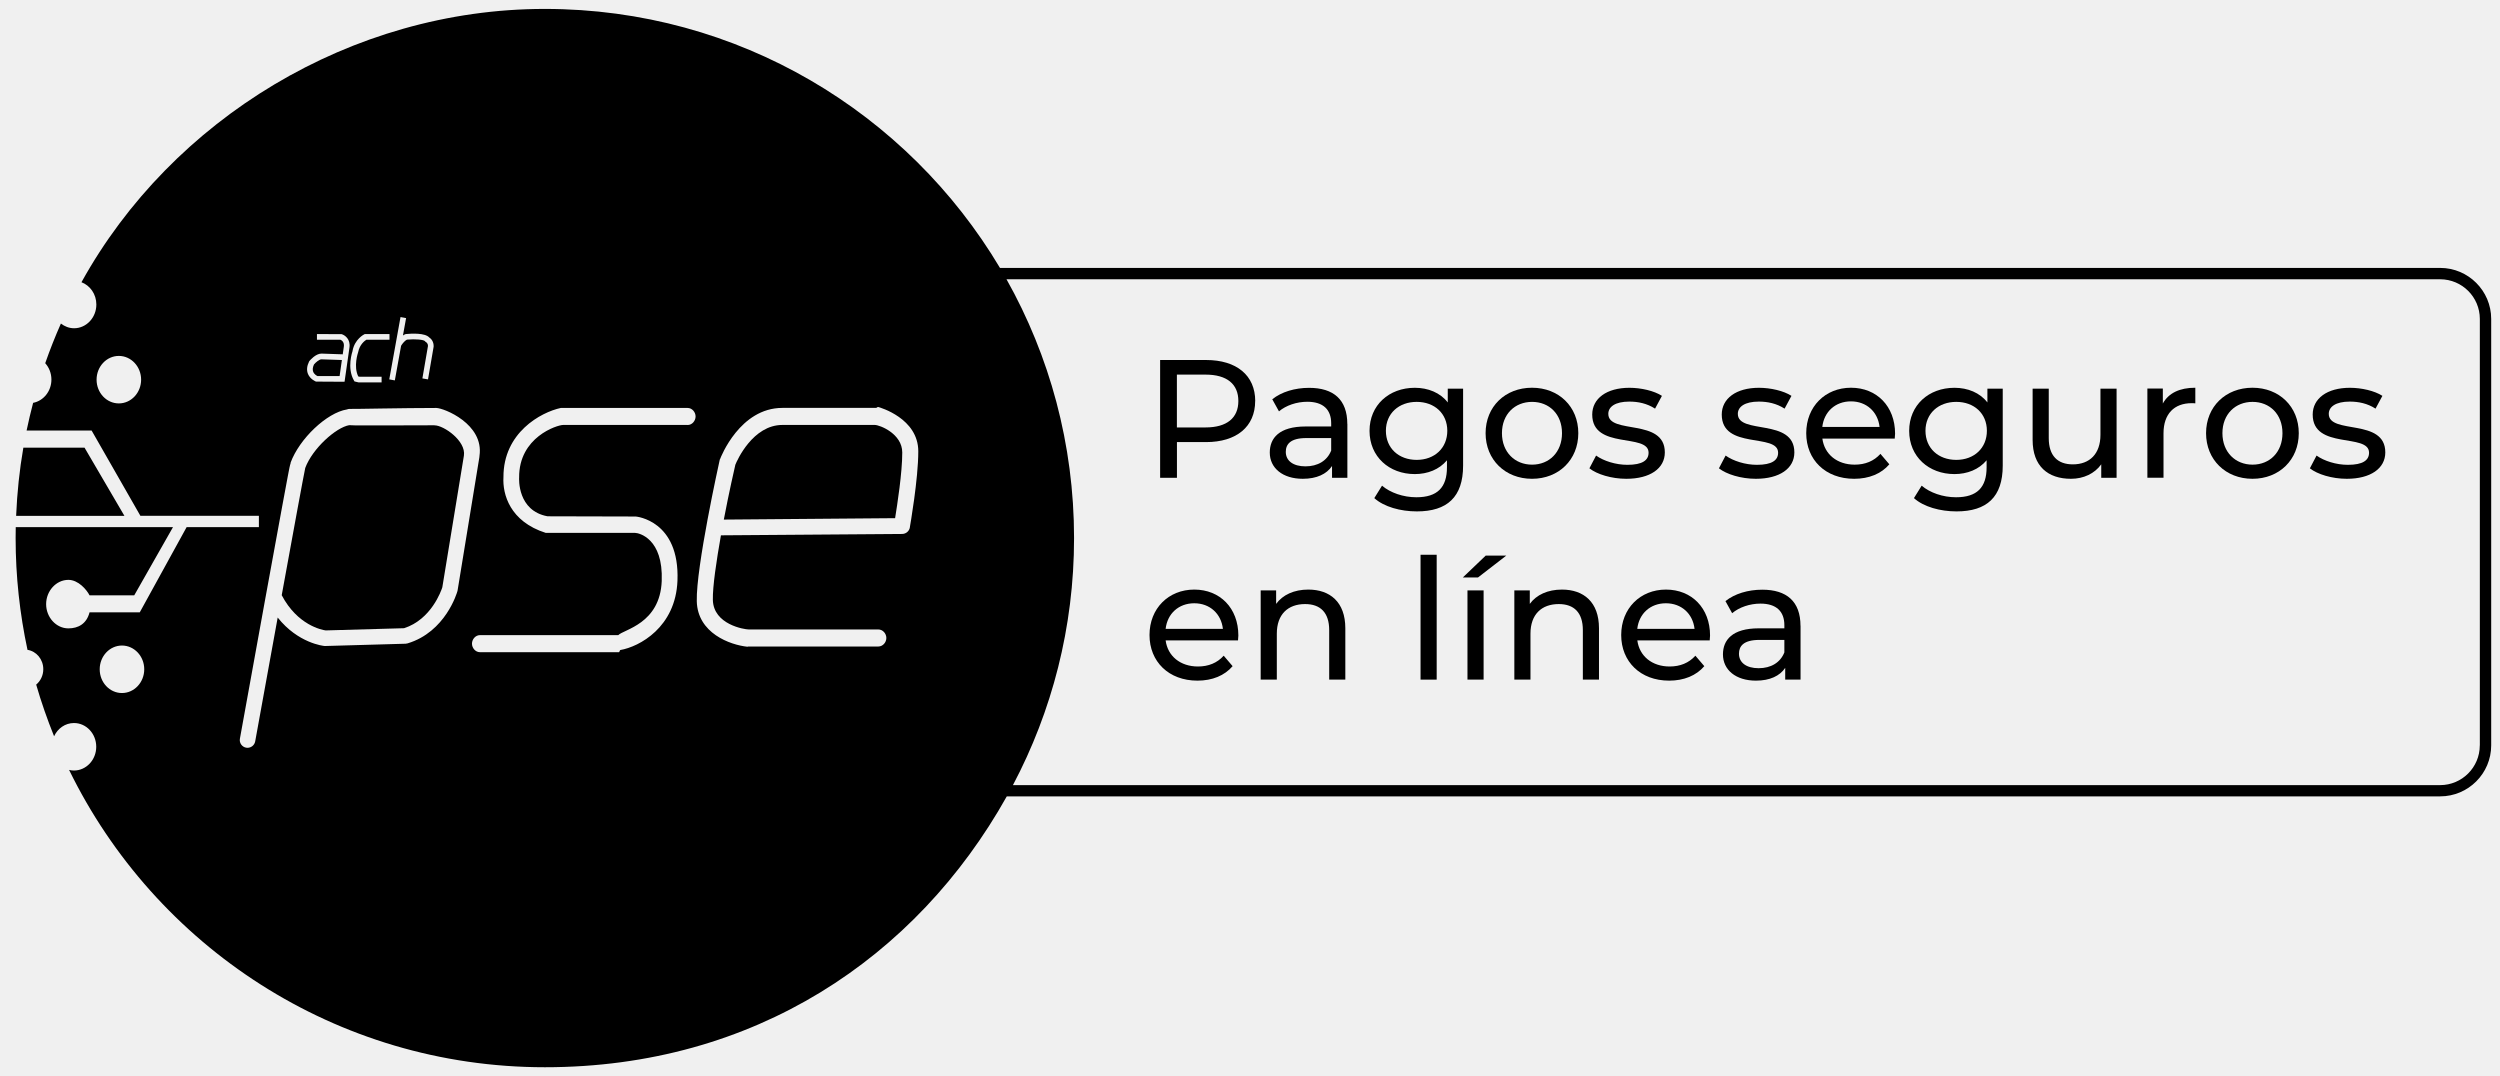
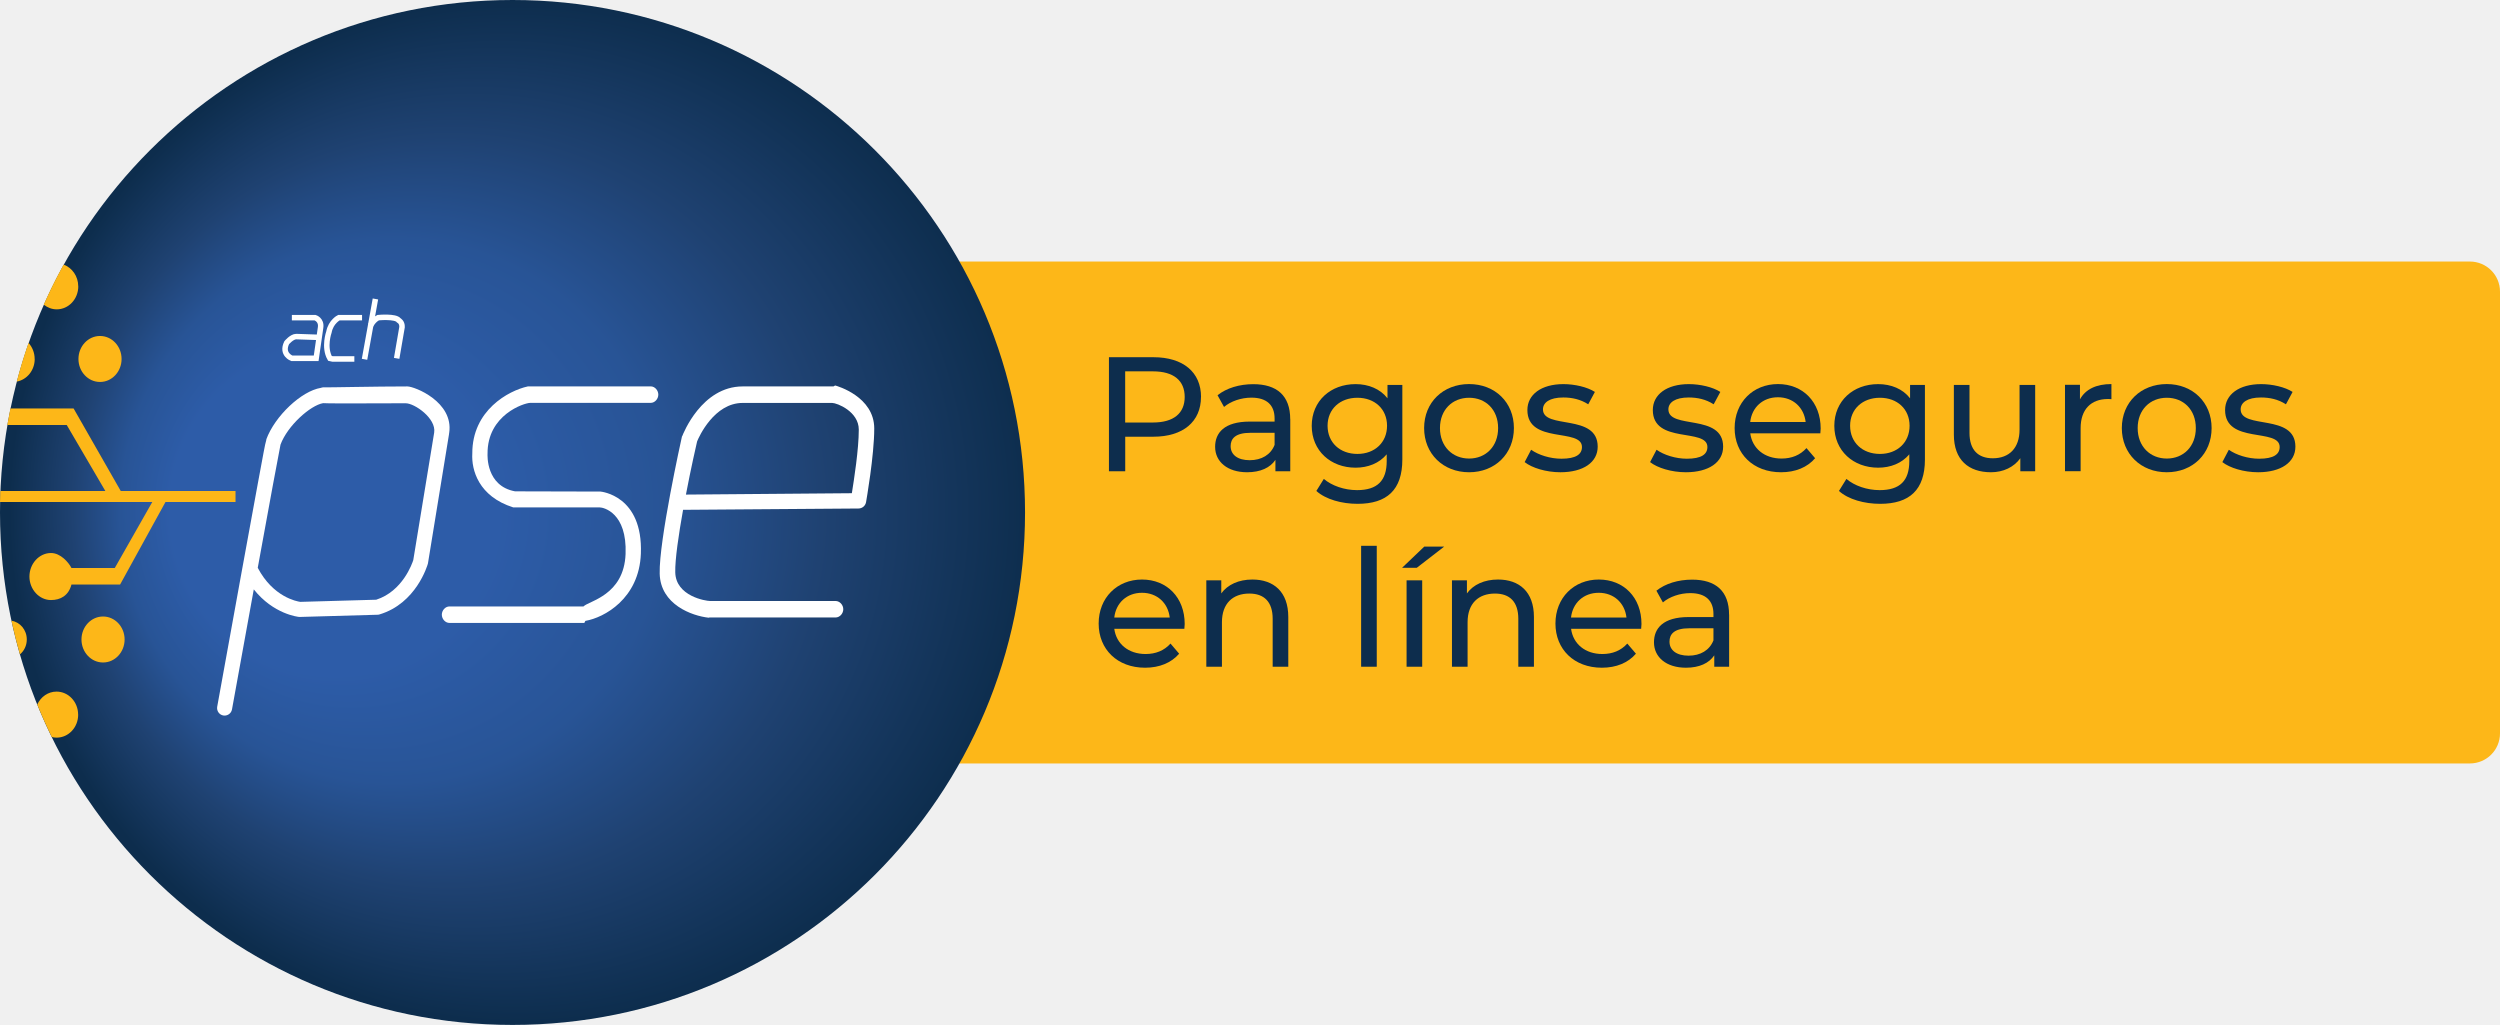
- <svg xmlns="http://www.w3.org/2000/svg" id="PSE" viewBox="0 0 440.06 189.26">
-   <g>
-     <path d="M220.94,70.59c0,4.5-3.26,7.23-8.65,7.23h-5.12v6.28h-2.96v-20.73h8.09c5.39,0,8.65,2.72,8.65,7.23h0ZM217.98,70.59c0-2.96-1.98-4.65-5.78-4.65h-5.04v9.3h5.04c3.79,0,5.78-1.69,5.78-4.65Z" />
-     <path d="M237.17,74.62v9.48h-2.7v-2.07c-.95,1.42-2.7,2.25-5.15,2.25-3.55,0-5.81-1.9-5.81-4.62,0-2.52,1.63-4.59,6.31-4.59h4.5v-.56c0-2.4-1.39-3.79-4.21-3.79-1.87,0-3.76.65-4.98,1.69l-1.18-2.13c1.63-1.3,3.97-2.01,6.49-2.01,4.29,0,6.72,2.07,6.72,6.37v-.02ZM234.32,79.3v-2.19h-4.38c-2.81,0-3.61,1.1-3.61,2.43,0,1.57,1.3,2.55,3.46,2.55s3.82-.98,4.53-2.78h0Z" />
-     <path d="M257.54,68.4v13.56c0,5.54-2.81,8.06-8.14,8.06-2.87,0-5.78-.8-7.49-2.34l1.36-2.19c1.45,1.24,3.73,2.04,6.04,2.04,3.7,0,5.39-1.72,5.39-5.27v-1.24c-1.36,1.63-3.41,2.43-5.66,2.43-4.53,0-7.97-3.08-7.97-7.61s3.44-7.58,7.97-7.58c2.34,0,4.47.86,5.8,2.58v-2.43h2.7ZM254.76,75.83c0-3.05-2.25-5.09-5.39-5.09s-5.42,2.04-5.42,5.09,2.25,5.12,5.42,5.12,5.39-2.1,5.39-5.12Z" />
-     <path d="M261.5,76.25c0-4.68,3.46-8,8.17-8s8.15,3.32,8.15,8-3.44,8.03-8.15,8.03-8.17-3.35-8.17-8.03ZM274.95,76.25c0-3.35-2.25-5.51-5.27-5.51s-5.3,2.16-5.3,5.51,2.28,5.54,5.3,5.54,5.27-2.19,5.27-5.54Z" />
-     <path d="M279.77,82.44l1.18-2.25c1.33.95,3.46,1.63,5.51,1.63,2.64,0,3.73-.8,3.73-2.13,0-3.52-9.92-.47-9.92-6.72,0-2.81,2.52-4.71,6.55-4.71,2.04,0,4.35.53,5.72,1.42l-1.21,2.25c-1.42-.92-2.99-1.24-4.53-1.24-2.49,0-3.7.92-3.7,2.16,0,3.7,9.95.68,9.95,6.78,0,2.84-2.61,4.65-6.78,4.65-2.61,0-5.18-.8-6.49-1.84h-.01Z" />
-     <path d="M302.57,82.44l1.18-2.25c1.33.95,3.46,1.63,5.51,1.63,2.64,0,3.73-.8,3.73-2.13,0-3.52-9.92-.47-9.92-6.72,0-2.81,2.52-4.71,6.55-4.71,2.04,0,4.35.53,5.72,1.42l-1.21,2.25c-1.42-.92-2.99-1.24-4.53-1.24-2.49,0-3.7.92-3.7,2.16,0,3.7,9.95.68,9.95,6.78,0,2.84-2.61,4.65-6.78,4.65-2.61,0-5.18-.8-6.49-1.84h-.01Z" />
-     <path d="M333.52,77.2h-12.74c.36,2.75,2.58,4.59,5.69,4.59,1.84,0,3.38-.62,4.53-1.9l1.57,1.84c-1.42,1.66-3.58,2.55-6.19,2.55-5.06,0-8.44-3.35-8.44-8.03s3.35-8,7.88-8,7.76,3.26,7.76,8.09c0,.24-.03.59-.06.86h0ZM320.78,75.15h10.07c-.3-2.64-2.28-4.5-5.04-4.5s-4.74,1.84-5.04,4.5h.01Z" />
-     <path d="M352.53,68.4v13.56c0,5.54-2.81,8.06-8.14,8.06-2.87,0-5.78-.8-7.49-2.34l1.36-2.19c1.45,1.24,3.73,2.04,6.04,2.04,3.7,0,5.39-1.72,5.39-5.27v-1.24c-1.36,1.63-3.41,2.43-5.66,2.43-4.53,0-7.97-3.08-7.97-7.61s3.44-7.58,7.97-7.58c2.34,0,4.47.86,5.8,2.58v-2.43h2.7ZM349.74,75.83c0-3.05-2.25-5.09-5.39-5.09s-5.42,2.04-5.42,5.09,2.25,5.12,5.42,5.12,5.39-2.1,5.39-5.12Z" />
-     <path d="M372.57,68.4v15.7h-2.7v-2.37c-1.16,1.63-3.11,2.55-5.33,2.55-4.06,0-6.75-2.22-6.75-6.84v-9.03h2.84v8.71c0,3.08,1.54,4.62,4.24,4.62,2.96,0,4.86-1.84,4.86-5.21v-8.12h2.84Z" />
-     <path d="M386.43,68.25v2.75c-.24-.03-.44-.03-.65-.03-3.05,0-4.95,1.87-4.95,5.3v7.82h-2.84v-15.7h2.72v2.64c1.01-1.84,2.96-2.78,5.72-2.78Z" />
-     <path d="M388.32,76.25c0-4.68,3.46-8,8.17-8s8.15,3.32,8.15,8-3.44,8.03-8.15,8.03-8.17-3.35-8.17-8.03ZM401.77,76.25c0-3.35-2.25-5.51-5.27-5.51s-5.3,2.16-5.3,5.51,2.28,5.54,5.3,5.54,5.27-2.19,5.27-5.54Z" />
-     <path d="M406.59,82.44l1.18-2.25c1.33.95,3.46,1.63,5.51,1.63,2.64,0,3.73-.8,3.73-2.13,0-3.52-9.92-.47-9.92-6.72,0-2.81,2.52-4.71,6.55-4.71,2.04,0,4.35.53,5.72,1.42l-1.21,2.25c-1.42-.92-2.99-1.24-4.53-1.24-2.49,0-3.7.92-3.7,2.16,0,3.7,9.95.68,9.95,6.78,0,2.84-2.61,4.65-6.78,4.65-2.61,0-5.18-.8-6.49-1.84h-.01Z" />
-     <path d="M217.92,112.73h-12.74c.36,2.75,2.58,4.59,5.69,4.59,1.84,0,3.38-.62,4.53-1.9l1.57,1.84c-1.42,1.66-3.58,2.55-6.19,2.55-5.06,0-8.44-3.35-8.44-8.03s3.35-8,7.88-8,7.76,3.26,7.76,8.09c0,.24-.03.59-.06.86ZM205.19,110.69h10.07c-.3-2.64-2.28-4.5-5.04-4.5s-4.74,1.84-5.04,4.5h0Z" />
-     <path d="M236.81,110.6v9.03h-2.84v-8.71c0-3.08-1.54-4.59-4.24-4.59-3.02,0-4.98,1.81-4.98,5.21v8.09h-2.84v-15.7h2.72v2.37c1.16-1.6,3.17-2.52,5.66-2.52,3.82,0,6.52,2.19,6.52,6.81h0Z" />
-     <path d="M250.05,97.65h2.84v21.98h-2.84v-21.98Z" />
-     <path d="M261.53,97.8h3.61l-4.98,3.85h-2.67l4.03-3.85h.01ZM258.31,103.93h2.84v15.7h-2.84v-15.7Z" />
-     <path d="M281.46,110.6v9.03h-2.84v-8.71c0-3.08-1.54-4.59-4.24-4.59-3.02,0-4.98,1.81-4.98,5.21v8.09h-2.84v-15.7h2.72v2.37c1.16-1.6,3.17-2.52,5.66-2.52,3.82,0,6.52,2.19,6.52,6.81h0Z" />
-     <path d="M300.95,112.73h-12.74c.36,2.75,2.58,4.59,5.69,4.59,1.84,0,3.38-.62,4.53-1.9l1.57,1.84c-1.42,1.66-3.58,2.55-6.19,2.55-5.06,0-8.44-3.35-8.44-8.03s3.35-8,7.88-8,7.76,3.26,7.76,8.09c0,.24-.03.59-.06.86h0ZM288.21,110.69h10.07c-.3-2.64-2.28-4.5-5.04-4.5s-4.74,1.84-5.04,4.5h.01Z" />
-     <path d="M316.94,110.15v9.48h-2.7v-2.07c-.95,1.42-2.7,2.25-5.15,2.25-3.55,0-5.81-1.9-5.81-4.62,0-2.52,1.63-4.59,6.31-4.59h4.5v-.56c0-2.4-1.39-3.79-4.21-3.79-1.87,0-3.76.65-4.98,1.69l-1.18-2.13c1.63-1.3,3.97-2.01,6.49-2.01,4.29,0,6.72,2.07,6.72,6.37v-.02ZM314.09,114.83v-2.19h-4.38c-2.81,0-3.61,1.1-3.61,2.43,0,1.57,1.3,2.55,3.46,2.55s3.82-.98,4.53-2.78h0Z" />
+ <svg xmlns="http://www.w3.org/2000/svg" id="PSE" viewBox="0 0 454.42 186.31">
+   <defs>
+     <radialGradient id="Degradado_sin_nombre" data-name="Degradado sin nombre" cx="94.82" cy="-168.35" fx="44.64" fy="-168.35" r="93.16" gradientTransform="translate(0 -75.53) scale(1 -1)" gradientUnits="userSpaceOnUse">
+       <stop offset=".32" stop-color="#2d5ca8" />
+       <stop offset=".53" stop-color="#285496" />
+       <stop offset=".73" stop-color="#1f4272" />
+       <stop offset="1" stop-color="#0d2d4d" />
+     </radialGradient>
+   </defs>
+   <rect x="99.99" y="47.54" width="354.43" height="91.23" rx="5.47" ry="5.47" fill="#fdb718" />
+   <ellipse id="Circle" cx="93.16" cy="93.15" rx="93.16" ry="93.15" fill="url(#Degradado_sin_nombre)" />
+   <g id="PSE-2" data-name="PSE">
+     <path d="M118.28,70.24h-22.05c-.1,0-.2-.01-.29,0-3.51.76-10.12,4.35-10.09,12.18-.18,3.01,1.14,7.81,7.44,9.81h15.72c.7,0,4.99.98,4.7,8.47-.29,7.55-6.72,8.53-7.65,9.53h-24.36c-.77,0-1.39.73-1.39,1.5s.62,1.5,1.39,1.5h24.49c.08,0,.16-.37.24-.38,3.34-.57,9.75-4,10.06-12.21.4-10.61-7.27-11.28-7.35-11.29.01,0-15.52-.04-15.52-.04-5.3-.97-5.01-6.6-5-6.84,0-.03,0,.05,0,.02-.06-7.11,6.7-9.26,7.76-9.26h21.89c.77,0,1.39-.73,1.39-1.5,0-.77-.62-1.5-1.39-1.5Z" fill="#fff" />
+     <path d="M151.86,70.08c-.13-.04-.26.16-.39.16h-16.48c-7.46,0-10.83,8.64-10.97,9.01-.02.06-.04.02-.06.08-.17.77-4.19,18.94-4.05,24.93.13,5.64,5.88,7.69,8.9,8.02.05,0,.1-.04.15-.04h22.91c.78,0,1.41-.72,1.41-1.5s-.63-1.5-1.41-1.5h-22.82c-.72,0-6.21-.84-6.31-5.21-.05-2.34.61-6.83,1.42-11.36l31.88-.24c.68,0,1.26-.48,1.38-1.15.06-.35,1.49-8.5,1.49-13.39,0-5.82-6.76-7.72-7.05-7.81ZM154.83,89.65l-30.15.25c.93-4.91,1.87-8.94,2.03-9.66.32-.81,3.09-7,8.29-7h16.26c.88,0,4.84,1.56,4.84,4.85,0,3.61-.87,9.11-1.26,11.56Z" fill="#fff" />
+     <path d="M81.65,78.68c.83-5.63-6.28-8.44-7.61-8.44h0c-5.74,0-14.43.2-15.34.17-.12-.01-.25.07-.37.09-3.55.57-8.38,5.14-9.93,9.38l.02.03c-.15.47-.29,1.2-.5,2.29-.25,1.32-.6,3.22-1.02,5.49-.84,4.53-1.94,10.57-3.04,16.61-2.2,12.08-4.38,24.16-4.38,24.16-.13.74.36,1.46,1.1,1.59.08.01.16.02.24.02.65,0,1.23-.46,1.35-1.13.92-5.11,2.44-13.47,3.96-21.81,3.58,4.51,8.03,4.99,8.25,5.01.06,0,.11.01.17,0l14.09-.4c.12,0,.24-.02.35-.06,6.68-2,8.69-8.9,8.78-9.2.01-.05.03-.1.03-.15l3.82-23.43s.01-.18.02-.23ZM78.92,78.63l-3.8,23.18c-.2.62-1.94,5.66-6.74,7.2l-13.8.39c-.64-.09-4.94-.88-7.73-6.19,2.03-11.15,3.9-21.32,4.14-22.4,1.28-3.44,5.42-7.13,7.74-7.53.53.03,1.24.03,2.24.04,1.45,0,3.39,0,5.33,0,3.21,0,6.42-.02,7.43-.02,1.63-.01,5.59,2.75,5.19,5.33Z" fill="#fff" />
+   </g>
+   <g id="Figures">
+     <ellipse cx="18.18" cy="65.25" rx="3.92" ry="4.18" fill="#fdb718" />
+     <path d="M14.22,52.04c0-1.84-1.12-3.38-2.66-3.94-1.31,2.36-2.51,4.79-3.61,7.27.66.53,1.47.86,2.36.86,2.17,0,3.92-1.87,3.92-4.19Z" fill="#fdb718" />
+     <path d="M6.3,65.25c0-1.14-.43-2.16-1.11-2.92-.81,2.3-1.53,4.65-2.15,7.03,1.85-.33,3.27-2.04,3.27-4.11Z" fill="#fdb718" />
+     <ellipse cx="18.73" cy="116.24" rx="3.92" ry="4.18" fill="#fdb718" />
+     <path d="M4.87,116.24c0-1.75-1.22-3.17-2.79-3.41.45,2.07.96,4.11,1.54,6.12.76-.63,1.25-1.61,1.25-2.71Z" fill="#fdb718" />
+     <path d="M14.2,129.89c0-2.31-1.76-4.18-3.92-4.18-1.55,0-2.87.96-3.51,2.35.81,2,1.69,3.97,2.64,5.91.28.07.57.11.88.11,2.17,0,3.92-1.87,3.92-4.18Z" fill="#fdb718" />
+     <path d="M20.86,103.24h-7.87c-.51-1-1.97-2.72-3.72-2.72-2.17,0-3.92,1.96-3.92,4.28s1.76,4.27,3.92,4.27c1.74,0,3.2-.82,3.72-2.82h8.84l8.25-15h12.73v-2h-20.86l-8.57-15H1.89c-.2.99-.39,2-.56,3h10.8l7.02,12H.06c-.03.67-.05,1.33-.06,2h27.68l-6.82,12Z" fill="#fdb718" />
+   </g>
+   <g id="ach">
+     <path d="M53.05,57.74h4.21s1.23.36,1.01,1.81l-.8,5.58h-4.42s-1.96-.72-.94-2.83c0,0,.92-1.12,1.74-1.12l4.05.14" fill="none" stroke="#fff" stroke-miterlimit="10" />
+     <path d="M65.81,57.74h-4.21s-1.45.72-1.81,2.61c0,0-.98,2.76.18,4.79l.49.11h3.95" fill="none" stroke="#fff" stroke-miterlimit="10" />
+     <polyline points="68.24 54.34 67.63 57.74 66.26 65.31" fill="none" stroke="#fff" stroke-miterlimit="10" />
+     <path d="M67.37,59.15s.5-.99,1.37-1.41c0,0,3.17-.31,3.74.49,0,0,.64.31.6,1.22l-.98,5.69" fill="none" stroke="#fff" stroke-miterlimit="10" />
  </g>
  <g>
-     <path d="M429.53,47.16h-253.51C159.77,19.86,129.98,1.57,95.9,1.57S30.22,20.99,14.34,49.68c1.52.57,2.62,2.1,2.62,3.92,0,2.31-1.76,4.18-3.92,4.18-.87,0-1.67-.32-2.32-.83-1.01,2.28-1.93,4.61-2.76,6.98.67.75,1.09,1.76,1.09,2.88,0,2.05-1.39,3.75-3.22,4.1-.42,1.61-.81,3.24-1.15,4.88h11.45l8.58,15h20.86v2h-12.72l-8.25,15h-8.84c-.51,2-1.97,2.82-3.72,2.82-2.17,0-3.92-1.96-3.92-4.27s1.76-4.27,3.92-4.27c1.74,0,3.21,1.72,3.72,2.72h7.87l6.82-12H2.77c0,.64-.02,1.28-.02,1.92,0,6.75.73,13.33,2.09,19.68,1.57.24,2.78,1.67,2.78,3.41,0,1.1-.49,2.07-1.25,2.71.89,3.1,1.96,6.13,3.15,9.09.64-1.38,1.96-2.33,3.5-2.33,2.17,0,3.92,1.87,3.92,4.18s-1.76,4.18-3.92,4.18c-.3,0-.59-.04-.86-.11,15.13,30.99,46.94,52.34,83.75,52.34s65.37-19.23,81.31-47.68h252.31c4.95,0,8.98-4.03,8.98-8.98V56.14c0-4.95-4.03-8.98-8.98-8.98ZM20.92,71.01c-2.17,0-3.92-1.87-3.92-4.18s1.76-4.18,3.92-4.18,3.92,1.87,3.92,4.18-1.76,4.18-3.92,4.18ZM21.47,121.99c-2.17,0-3.92-1.87-3.92-4.18s1.76-4.18,3.92-4.18,3.92,1.87,3.92,4.18-1.76,4.18-3.92,4.18ZM71.48,56l-.55,3.05c.11-.07.23-.14.35-.2l.17-.05c1-.1,3.35-.22,4.11.6.34.22.81.75.77,1.62l-.99,5.76-.99-.17.98-5.69c.02-.48-.3-.67-.33-.69l-.1-.06-.08-.1c-.2-.29-1.7-.42-3.18-.29-.56.3-.93.91-1.04,1.09l-1.1,6.09-.98-.18,1.98-10.97.98.18h0ZM62.06,61.74c.38-2.03,1.99-2.86,2.06-2.89l.11-.05h4.33v1h-4.07c-.29.18-1.19.84-1.45,2.21-.03.09-.85,2.47.02,4.25l.21.05h3.9v1h-4.06l-.71-.17-.11-.19c-1.26-2.2-.26-5.08-.22-5.2h-.01ZM54.4,63.65l.06-.1c.11-.13,1.1-1.31,2.13-1.31l3.74.13.19-1.33c.13-.85-.4-1.16-.61-1.24h-4.12v-1l4.35.02c.57.17,1.59.88,1.37,2.37l-.86,6.01-5.03-.03s-1.02-.39-1.41-1.35c-.26-.64-.2-1.37.19-2.17ZM80.52,104.05c-.08.29-2.09,7.19-8.78,9.2-.11.03-.23.05-.35.06l-14.09.4h-.17c-.22-.02-4.67-.49-8.25-5.01-1.52,8.34-3.03,16.7-3.96,21.8-.12.66-.7,1.13-1.35,1.13-.08,0-.16,0-.24-.02-.74-.13-1.24-.85-1.1-1.59,0,0,2.18-12.08,4.38-24.16,1.1-6.04,2.2-12.08,3.04-16.61.42-2.27.77-4.16,1.02-5.48.21-1.09.34-1.82.5-2.29l-.02-.03c1.55-4.23,6.38-8.81,9.93-9.38.13-.02.25-.1.37-.09.91.03,9.6-.17,15.34-.17h0c1.33,0,8.44,2.82,7.61,8.44,0,.05,0,.18-.02.23l-3.83,23.43c0,.05-.02.1-.03.15h0ZM121.03,74.8h-21.89c-1.07,0-7.82,2.15-7.76,9.26,0,.03,0-.05,0-.02-.02.25-.3,5.87,5,6.84,0,0,15.53.04,15.52.04.08,0,7.76.68,7.35,11.29-.31,8.21-6.72,11.64-10.06,12.21-.08.01-.16.38-.23.38h-24.49c-.77,0-1.39-.73-1.39-1.5s.62-1.5,1.39-1.5h24.36c.93-1,7.36-1.98,7.65-9.53.29-7.49-4.01-8.47-4.7-8.47h-15.72c-6.3-2-7.62-6.8-7.44-9.81-.03-7.83,6.58-11.42,10.09-12.18.1-.02.2,0,.29,0h22.05c.77,0,1.39.73,1.39,1.5s-.62,1.5-1.39,1.5h-.02ZM160.16,92.84c-.12.67-.7,1.15-1.38,1.15l-31.88.24c-.8,4.53-1.47,9.02-1.42,11.36.1,4.37,5.59,5.21,6.31,5.21h22.82c.78,0,1.41.72,1.41,1.5s-.63,1.5-1.41,1.5h-22.91c-.05,0-.1.05-.15.04-3.02-.32-8.77-2.37-8.9-8.02-.14-6,3.88-24.16,4.05-24.93.02-.06.03-.02.05-.08.14-.38,3.51-9.01,10.97-9.01h16.48c.13,0,.26-.19.39-.16.29.08,7.05,1.99,7.05,7.81,0,4.89-1.43,13.04-1.49,13.39h0ZM436.5,131.22c0,3.85-3.13,6.98-6.98,6.98h-251.22c6.86-12.98,10.76-27.77,10.76-43.48,0-16.55-4.32-32.09-11.89-45.56h252.36c3.85,0,6.98,3.13,6.98,6.98v75.08h0Z" />
-     <path d="M14.88,78.8H4.11c-.68,3.92-1.1,7.93-1.27,12h19.06s-7.02-12-7.02-12Z" />
-     <path d="M153.99,74.8h-16.26c-5.2,0-7.97,6.2-8.29,7-.16.72-1.1,4.75-2.03,9.66l30.15-.25c.39-2.46,1.26-7.96,1.26-11.56,0-3.3-3.96-4.85-4.84-4.85h0Z" />
-     <path d="M55.89,66.2h3.89l.4-2.83-3.61-.12c-.36,0-.98.52-1.3.9-.23.5-.28.94-.14,1.29.17.44.59.68.76.76Z" />
-     <path d="M76.47,74.86c-1.01,0-4.22.02-7.43.02h-5.33c-.99,0-1.71,0-2.24-.04-2.32.4-6.46,4.09-7.74,7.53-.24,1.08-2.11,11.24-4.14,22.4,2.79,5.31,7.1,6.11,7.73,6.2l13.8-.39c4.79-1.54,6.54-6.58,6.74-7.2l3.8-23.18c.4-2.58-3.56-5.35-5.19-5.33h0Z" />
+     <path d="M218.3,72.15c0,4.5-3.26,7.23-8.65,7.23h-5.12v6.28h-2.96v-20.73h8.09c5.39,0,8.65,2.72,8.65,7.23h0ZM215.34,72.15c0-2.96-1.98-4.65-5.78-4.65h-5.04v9.3h5.04c3.79,0,5.78-1.69,5.78-4.65Z" fill="#0d2d4d" />
+     <path d="M234.53,76.18v9.48h-2.7v-2.07c-.95,1.42-2.7,2.25-5.15,2.25-3.55,0-5.81-1.9-5.81-4.62,0-2.52,1.63-4.59,6.31-4.59h4.5v-.56c0-2.4-1.39-3.79-4.21-3.79-1.87,0-3.76.65-4.98,1.69l-1.18-2.13c1.63-1.3,3.97-2.01,6.49-2.01,4.29,0,6.72,2.07,6.72,6.37v-.02ZM231.68,80.86v-2.19h-4.38c-2.81,0-3.61,1.1-3.61,2.43,0,1.57,1.3,2.55,3.46,2.55s3.82-.98,4.53-2.78h0Z" fill="#0d2d4d" />
+     <path d="M254.9,69.96v13.56c0,5.54-2.81,8.06-8.14,8.06-2.87,0-5.78-.8-7.49-2.34l1.36-2.19c1.45,1.24,3.73,2.04,6.04,2.04,3.7,0,5.39-1.72,5.39-5.27v-1.24c-1.36,1.63-3.41,2.43-5.66,2.43-4.53,0-7.97-3.08-7.97-7.61s3.44-7.58,7.97-7.58c2.34,0,4.47.86,5.8,2.58v-2.43h2.7ZM252.12,77.39c0-3.05-2.25-5.09-5.39-5.09s-5.42,2.04-5.42,5.09,2.25,5.12,5.42,5.12,5.39-2.1,5.39-5.12Z" fill="#0d2d4d" />
+     <path d="M258.86,77.81c0-4.68,3.46-8,8.17-8s8.15,3.32,8.15,8-3.44,8.03-8.15,8.03-8.17-3.35-8.17-8.03ZM272.31,77.81c0-3.35-2.25-5.51-5.27-5.51s-5.3,2.16-5.3,5.51,2.28,5.54,5.3,5.54,5.27-2.19,5.27-5.54Z" fill="#0d2d4d" />
+     <path d="M277.13,84l1.18-2.25c1.33.95,3.46,1.63,5.51,1.63,2.64,0,3.73-.8,3.73-2.13,0-3.52-9.92-.47-9.92-6.72,0-2.81,2.52-4.71,6.55-4.71,2.04,0,4.35.53,5.72,1.42l-1.21,2.25c-1.42-.92-2.99-1.24-4.53-1.24-2.49,0-3.7.92-3.7,2.16,0,3.7,9.95.68,9.95,6.78,0,2.84-2.61,4.65-6.78,4.65-2.61,0-5.18-.8-6.49-1.84h-.01Z" fill="#0d2d4d" />
+     <path d="M299.93,84l1.18-2.25c1.33.95,3.46,1.63,5.51,1.63,2.64,0,3.73-.8,3.73-2.13,0-3.52-9.92-.47-9.92-6.72,0-2.81,2.52-4.71,6.55-4.71,2.04,0,4.35.53,5.72,1.42l-1.21,2.25c-1.42-.92-2.99-1.24-4.53-1.24-2.49,0-3.7.92-3.7,2.16,0,3.7,9.95.68,9.95,6.78,0,2.84-2.61,4.65-6.78,4.65-2.61,0-5.18-.8-6.49-1.84h-.01Z" fill="#0d2d4d" />
+     <path d="M330.88,78.76h-12.74c.36,2.75,2.58,4.59,5.69,4.59,1.84,0,3.38-.62,4.53-1.9l1.57,1.84c-1.42,1.66-3.58,2.55-6.19,2.55-5.06,0-8.44-3.35-8.44-8.03s3.35-8,7.88-8,7.76,3.26,7.76,8.09c0,.24-.03.59-.06.86h0ZM318.14,76.71h10.07c-.3-2.64-2.28-4.5-5.04-4.5s-4.74,1.84-5.04,4.5h.01Z" fill="#0d2d4d" />
+     <path d="M349.89,69.96v13.56c0,5.54-2.81,8.06-8.14,8.06-2.87,0-5.78-.8-7.49-2.34l1.36-2.19c1.45,1.24,3.73,2.04,6.04,2.04,3.7,0,5.39-1.72,5.39-5.27v-1.24c-1.36,1.63-3.41,2.43-5.66,2.43-4.53,0-7.97-3.08-7.97-7.61s3.44-7.58,7.97-7.58c2.34,0,4.47.86,5.8,2.58v-2.43h2.7ZM347.1,77.39c0-3.05-2.25-5.09-5.39-5.09s-5.42,2.04-5.42,5.09,2.25,5.12,5.42,5.12,5.39-2.1,5.39-5.12Z" fill="#0d2d4d" />
+     <path d="M369.93,69.96v15.7h-2.7v-2.37c-1.16,1.63-3.11,2.55-5.33,2.55-4.06,0-6.75-2.22-6.75-6.84v-9.03h2.84v8.71c0,3.08,1.54,4.62,4.24,4.62,2.96,0,4.86-1.84,4.86-5.21v-8.12h2.84Z" fill="#0d2d4d" />
+     <path d="M383.79,69.81v2.75c-.24-.03-.44-.03-.65-.03-3.05,0-4.95,1.87-4.95,5.3v7.82h-2.84v-15.7h2.72v2.64c1.01-1.84,2.96-2.78,5.72-2.78Z" fill="#0d2d4d" />
+     <path d="M385.68,77.81c0-4.68,3.46-8,8.17-8s8.15,3.32,8.15,8-3.44,8.03-8.15,8.03-8.17-3.35-8.17-8.03ZM399.13,77.81c0-3.35-2.25-5.51-5.27-5.51s-5.3,2.16-5.3,5.51,2.28,5.54,5.3,5.54,5.27-2.19,5.27-5.54Z" fill="#0d2d4d" />
+     <path d="M403.95,84l1.18-2.25c1.33.95,3.46,1.63,5.51,1.63,2.64,0,3.73-.8,3.73-2.13,0-3.52-9.92-.47-9.92-6.72,0-2.81,2.52-4.71,6.55-4.71,2.04,0,4.35.53,5.72,1.42l-1.21,2.25c-1.42-.92-2.99-1.24-4.53-1.24-2.49,0-3.7.92-3.7,2.16,0,3.7,9.95.68,9.95,6.78,0,2.84-2.61,4.65-6.78,4.65-2.61,0-5.18-.8-6.49-1.84h-.01Z" fill="#0d2d4d" />
+     <path d="M215.28,114.29h-12.74c.36,2.75,2.58,4.59,5.69,4.59,1.84,0,3.38-.62,4.53-1.9l1.57,1.84c-1.42,1.66-3.58,2.55-6.19,2.55-5.06,0-8.44-3.35-8.44-8.03s3.35-8,7.88-8,7.76,3.26,7.76,8.09c0,.24-.03.59-.06.86ZM202.55,112.25h10.07c-.3-2.64-2.28-4.5-5.04-4.5s-4.74,1.84-5.04,4.5h0Z" fill="#0d2d4d" />
+     <path d="M234.17,112.16v9.03h-2.84v-8.71c0-3.08-1.54-4.59-4.24-4.59-3.02,0-4.98,1.81-4.98,5.21v8.09h-2.84v-15.7h2.72v2.37c1.16-1.6,3.17-2.52,5.66-2.52,3.82,0,6.52,2.19,6.52,6.81h0Z" fill="#0d2d4d" />
+     <path d="M247.41,99.21h2.84v21.98h-2.84v-21.98Z" fill="#0d2d4d" />
+     <path d="M258.89,99.36h3.61l-4.98,3.85h-2.67l4.03-3.85h.01ZM255.67,105.49h2.84v15.7h-2.84v-15.7Z" fill="#0d2d4d" />
+     <path d="M278.82,112.16v9.03h-2.84v-8.71c0-3.08-1.54-4.59-4.24-4.59-3.02,0-4.98,1.81-4.98,5.21v8.09h-2.84v-15.7h2.72v2.37c1.16-1.6,3.17-2.52,5.66-2.52,3.82,0,6.52,2.19,6.52,6.81h0Z" fill="#0d2d4d" />
+     <path d="M298.31,114.29h-12.74c.36,2.75,2.58,4.59,5.69,4.59,1.84,0,3.38-.62,4.53-1.9l1.57,1.84c-1.42,1.66-3.58,2.55-6.19,2.55-5.06,0-8.44-3.35-8.44-8.03s3.35-8,7.88-8,7.76,3.26,7.76,8.09c0,.24-.03.59-.06.86h0ZM285.57,112.25h10.07c-.3-2.64-2.28-4.5-5.04-4.5s-4.74,1.84-5.04,4.5h.01Z" fill="#0d2d4d" />
+     <path d="M314.3,111.71v9.48h-2.7v-2.07c-.95,1.42-2.7,2.25-5.15,2.25-3.55,0-5.81-1.9-5.81-4.62,0-2.52,1.63-4.59,6.31-4.59h4.5v-.56c0-2.4-1.39-3.79-4.21-3.79-1.87,0-3.76.65-4.98,1.69l-1.18-2.13c1.63-1.3,3.97-2.01,6.49-2.01,4.29,0,6.72,2.07,6.72,6.37v-.02ZM311.45,116.39v-2.19h-4.38c-2.81,0-3.61,1.1-3.61,2.43,0,1.57,1.3,2.55,3.46,2.55s3.82-.98,4.53-2.78h0Z" fill="#0d2d4d" />
  </g>
</svg>
